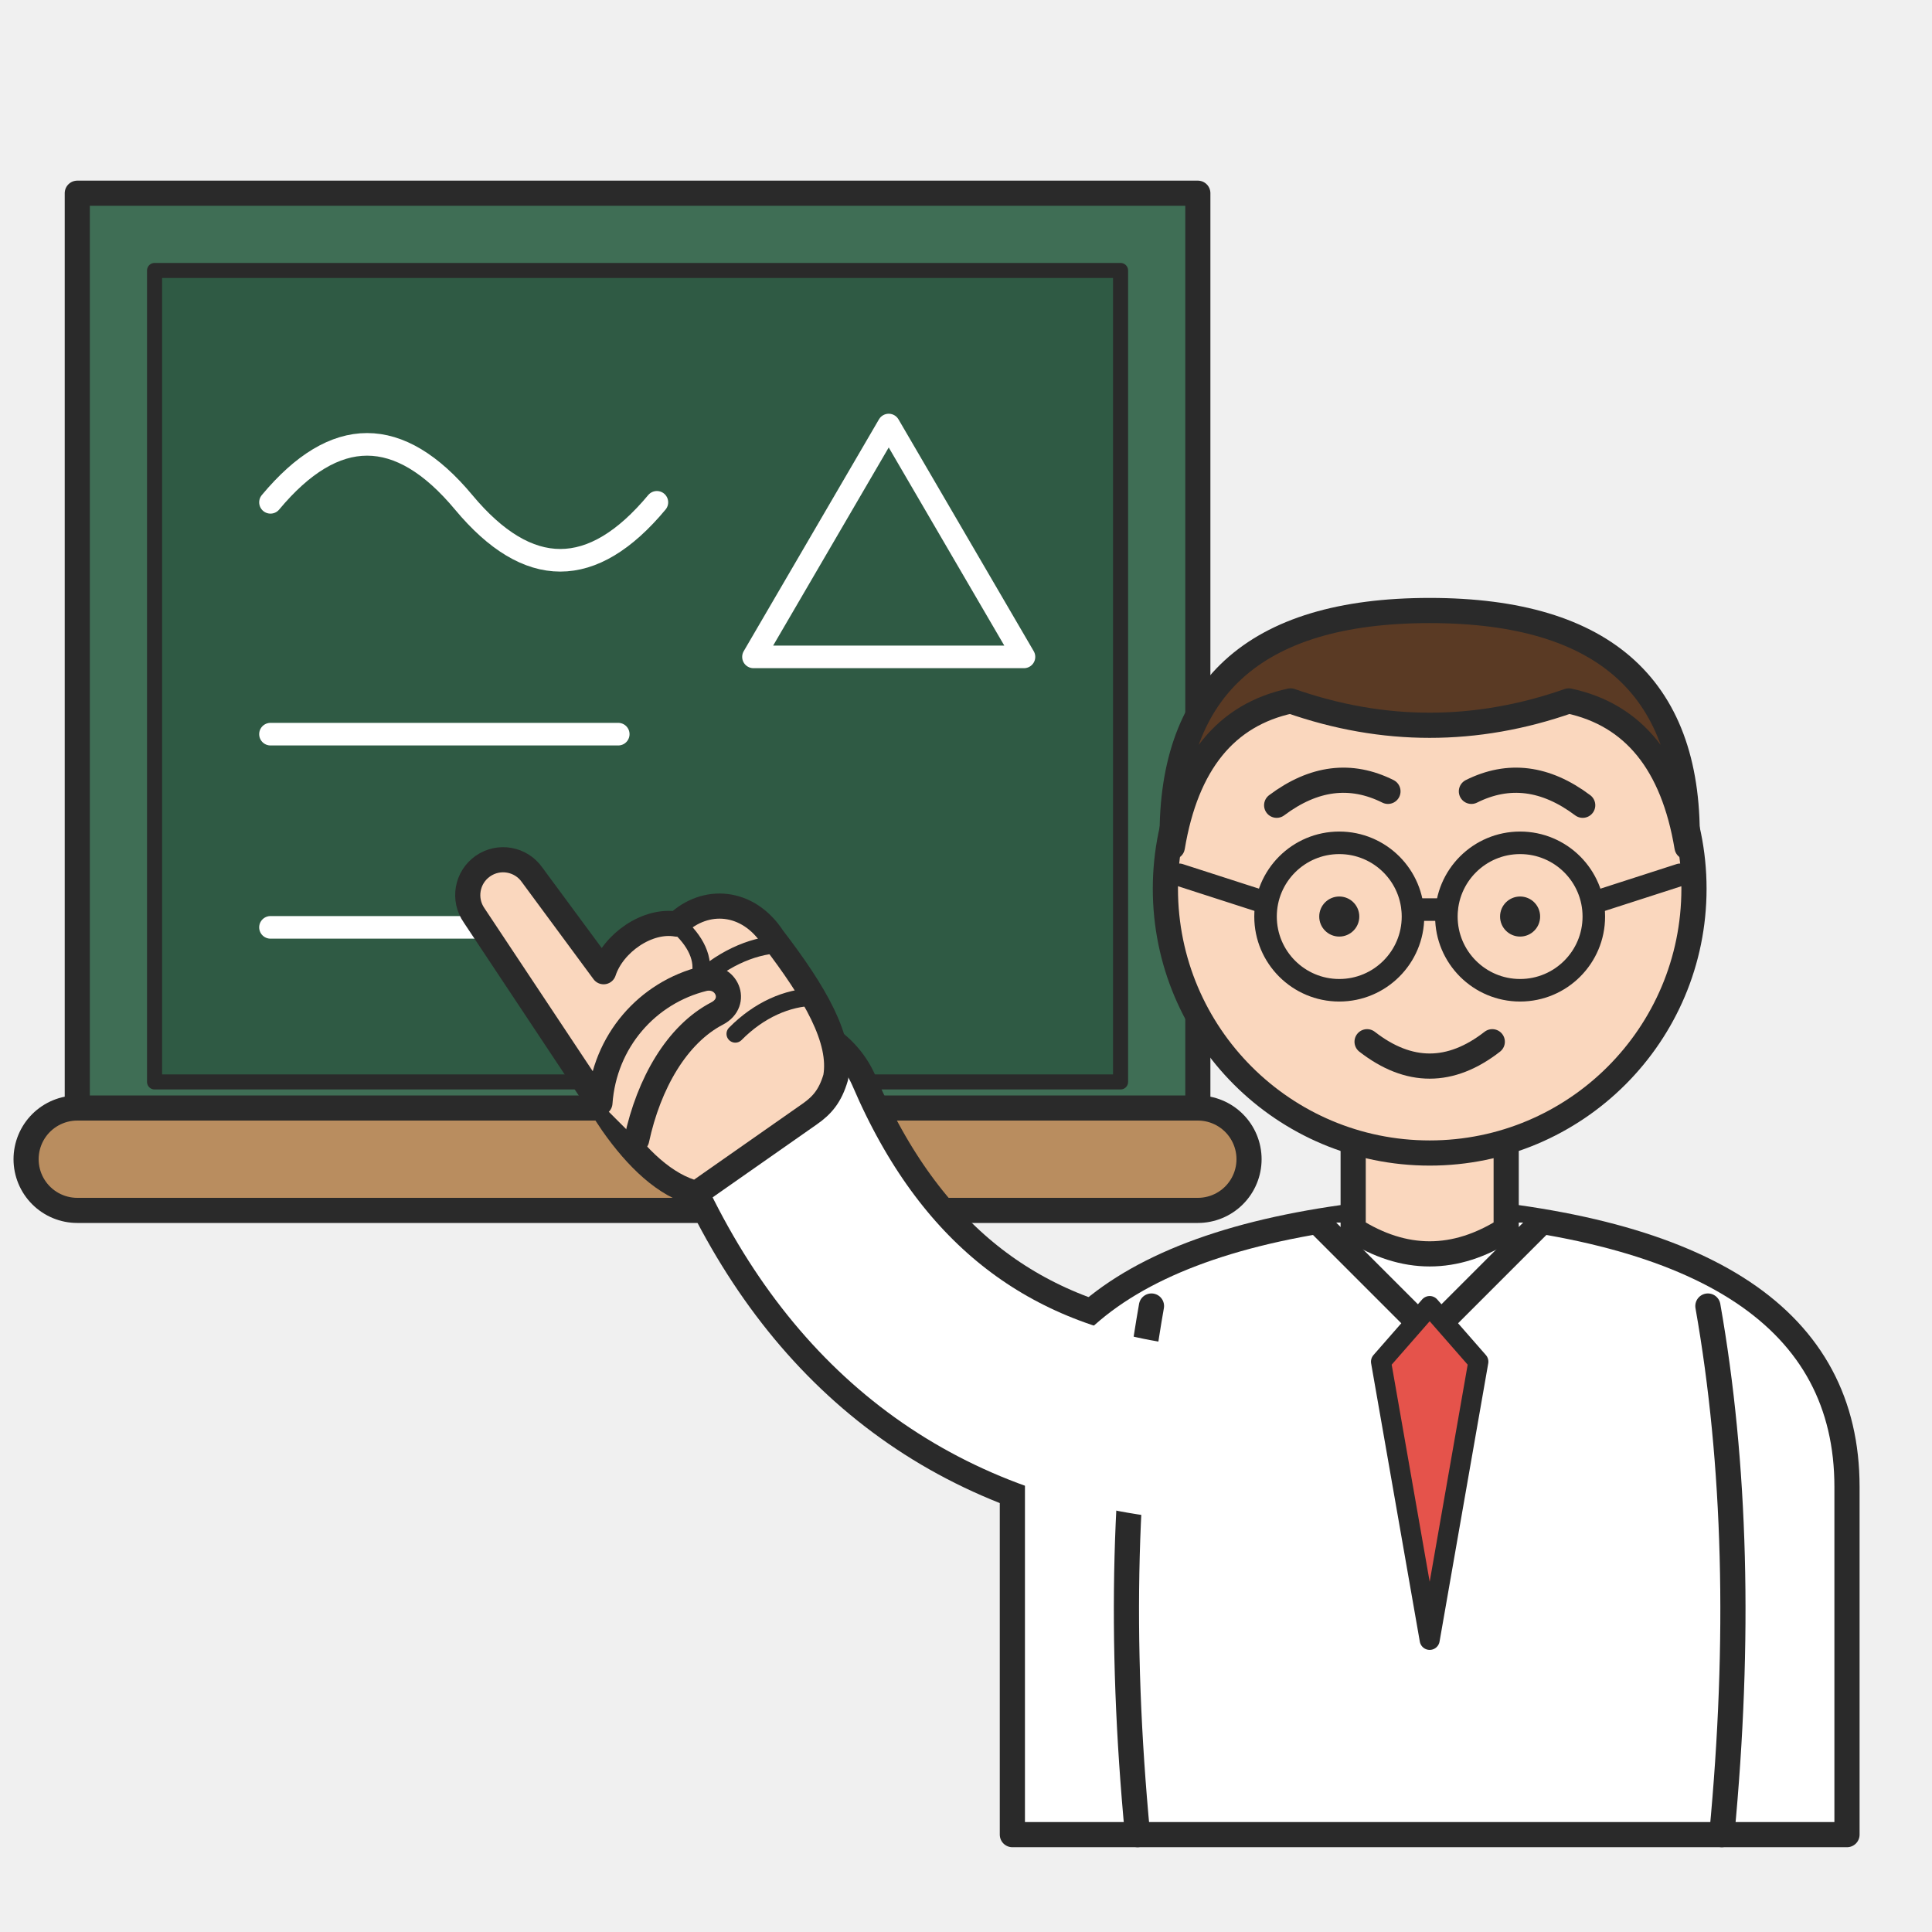
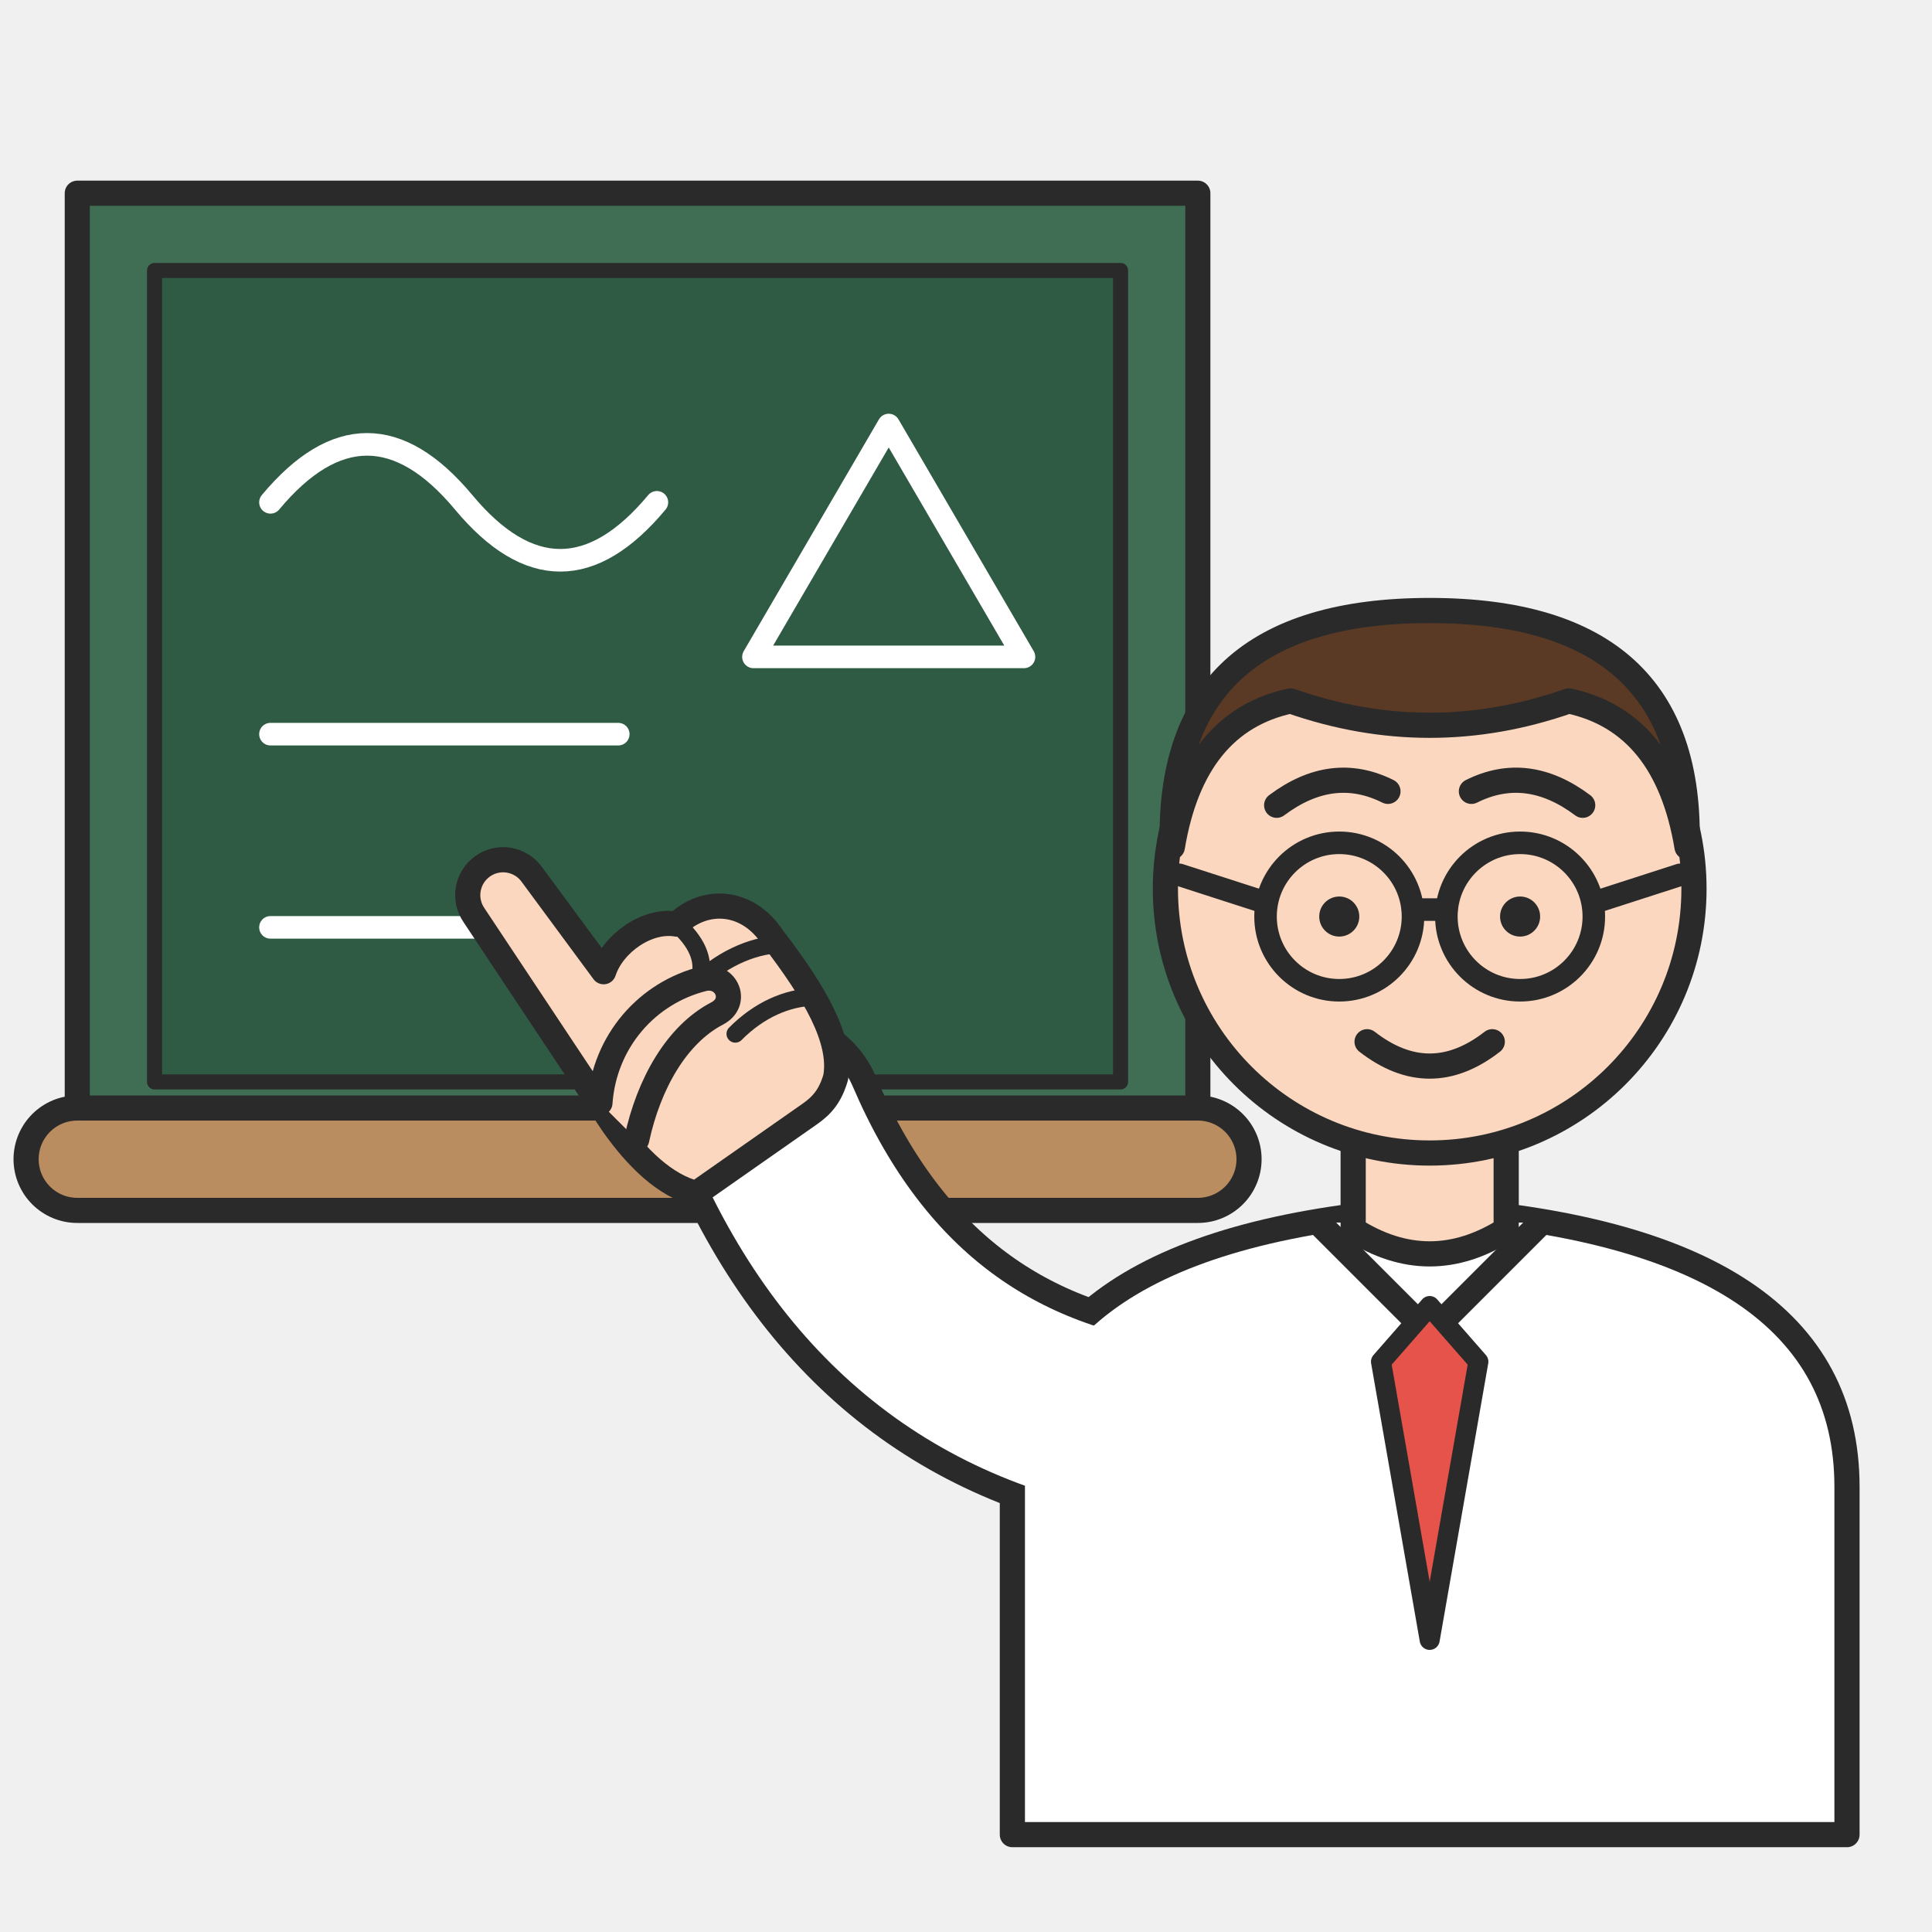
<svg xmlns="http://www.w3.org/2000/svg" viewBox="0 0 100 100" width="512" height="512" stroke-linecap="round" stroke-linejoin="round" role="img" aria-label="učiteľ">
  <path d="M4 10 H62 V60 H4 Z" fill="#3F6E55" stroke="#2A2A2A" stroke-width="1.3" />
  <path d="M8 14 H58 V56 H8 Z" fill="#2F5A44" stroke="#2A2A2A" stroke-width="0.78" />
  <path d="M14 26 Q19 20 24 26 T34 26" fill="none" stroke="#FFFFFF" stroke-width="1.17" />
  <path d="M14 38 H32 M14 48 H26" fill="none" stroke="#FFFFFF" stroke-width="1.17" />
  <path d="M46 22 L53 34 H39 Z" fill="none" stroke="#FFFFFF" stroke-width="1.17" />
  <path d="M4 60 H62" fill="none" stroke="#2A2A2A" stroke-width="6.6" />
  <path d="M4 60 H62" fill="none" stroke="#B98D5F" stroke-width="4" />
  <path d="M60 74 Q46 72 40 58" fill="none" stroke="#2A2A2A" stroke-width="11.6" />
  <g transform="translate(74 46) scale(0.72) translate(-50 -36)">
    <path d="M20 104 V79 Q20 61 50 59 Q80 61 80 79 V104 Z" fill="#FFFFFF" stroke="#2A2A2A" stroke-width="1.81" />
-     <path d="M30 66 Q27 83 29 104 M70 66 Q73 83 71 104" fill="none" stroke="#2A2A2A" stroke-width="1.81" />
    <path d="M42 60 L50 68 L58 60" fill="#FFFFFF" stroke="#2A2A2A" stroke-width="1.81" />
    <path d="M50 66 L46.5 70 L50 90 L53.5 70 Z" fill="#E5534B" stroke="#2A2A2A" stroke-width="1.44" />
    <path d="M44.5 51 V60.5 Q50 64 55.5 60.5 V51" fill="#FAD7BE" stroke="#2A2A2A" stroke-width="1.81" />
    <circle cx="50" cy="36" r="19" fill="#FAD7BE" stroke="#2A2A2A" stroke-width="1.81" />
    <path d="M31.5 33 Q31 16 50 16 Q69 16 68.5 33 Q67 24 60 22.5 Q50 26 40 22.5 Q33 24 31.5 33 Z" fill="#5A3A24" stroke="#2A2A2A" stroke-width="1.81" />
    <path d="M39 30 Q43 27 47 29" fill="none" stroke="#2A2A2A" stroke-width="1.81" />
    <path d="M53 29 Q57 27 61 30" fill="none" stroke="#2A2A2A" stroke-width="1.81" />
    <circle cx="43.5" cy="38.0" r="1.44" fill="#2A2A2A" stroke="#2A2A2A" stroke-width="0.0" />
    <circle cx="56.5" cy="38.0" r="1.44" fill="#2A2A2A" stroke="#2A2A2A" stroke-width="0.0" />
    <path d="M45.5 47 Q50 50.5 54.5 47" fill="none" stroke="#2A2A2A" stroke-width="1.81" />
    <circle cx="43.5" cy="38" r="5.3" fill="none" stroke="#2A2A2A" stroke-width="1.62" />
    <circle cx="56.5" cy="38" r="5.3" fill="none" stroke="#2A2A2A" stroke-width="1.62" />
    <path d="M48.8 37.5 H51.2 M38.2 37 L32 35 M61.8 37 L68 35" fill="none" stroke="#2A2A2A" stroke-width="1.62" />
  </g>
  <path d="M60 74 Q46 72 40 58" fill="none" stroke="#FFFFFF" stroke-width="9" />
  <g transform="translate(40 59) rotate(-35) scale(0.779 0.779)">
    <path d="M-6.2 0 C-7.6 -1.6 -8.1 -4.2 -8.1 -7 L-8 -11.4 L-7.7 -23.6 A2.35 2.35 0 0 1 -3 -23.6 L-2.8 -15.6 C-1.2 -16.8 1.6 -16.8 3 -15.4 C5.6 -15.8 7.8 -14 7.7 -11 C7.9 -6.4 7.6 -2.8 5.8 -1 C4.8 -0.2 4 0 3 0 Z" fill="#FAD7BE" stroke="#2A2A2A" stroke-width="1.67" />
    <path d="M3 -15.4 C3.4 -13.8 3.2 -12.4 2.2 -11.6 M1.6 -11.4 C4 -11.8 6.2 -11.4 7.8 -10.4 M2 -7.2 C4.2 -7.6 6.2 -7.2 7.7 -6.2" fill="none" stroke="#2A2A2A" stroke-width="1.17" />
    <path d="M-8 -8.6 C-5.4 -11.8 -1.2 -12.8 2.4 -11.4 C3.8 -10.8 3.4 -8.8 1.8 -9 C-1.2 -9.4 -4.6 -7.8 -7.4 -5.2" fill="#FAD7BE" stroke="#2A2A2A" stroke-width="1.67" />
  </g>
</svg>
